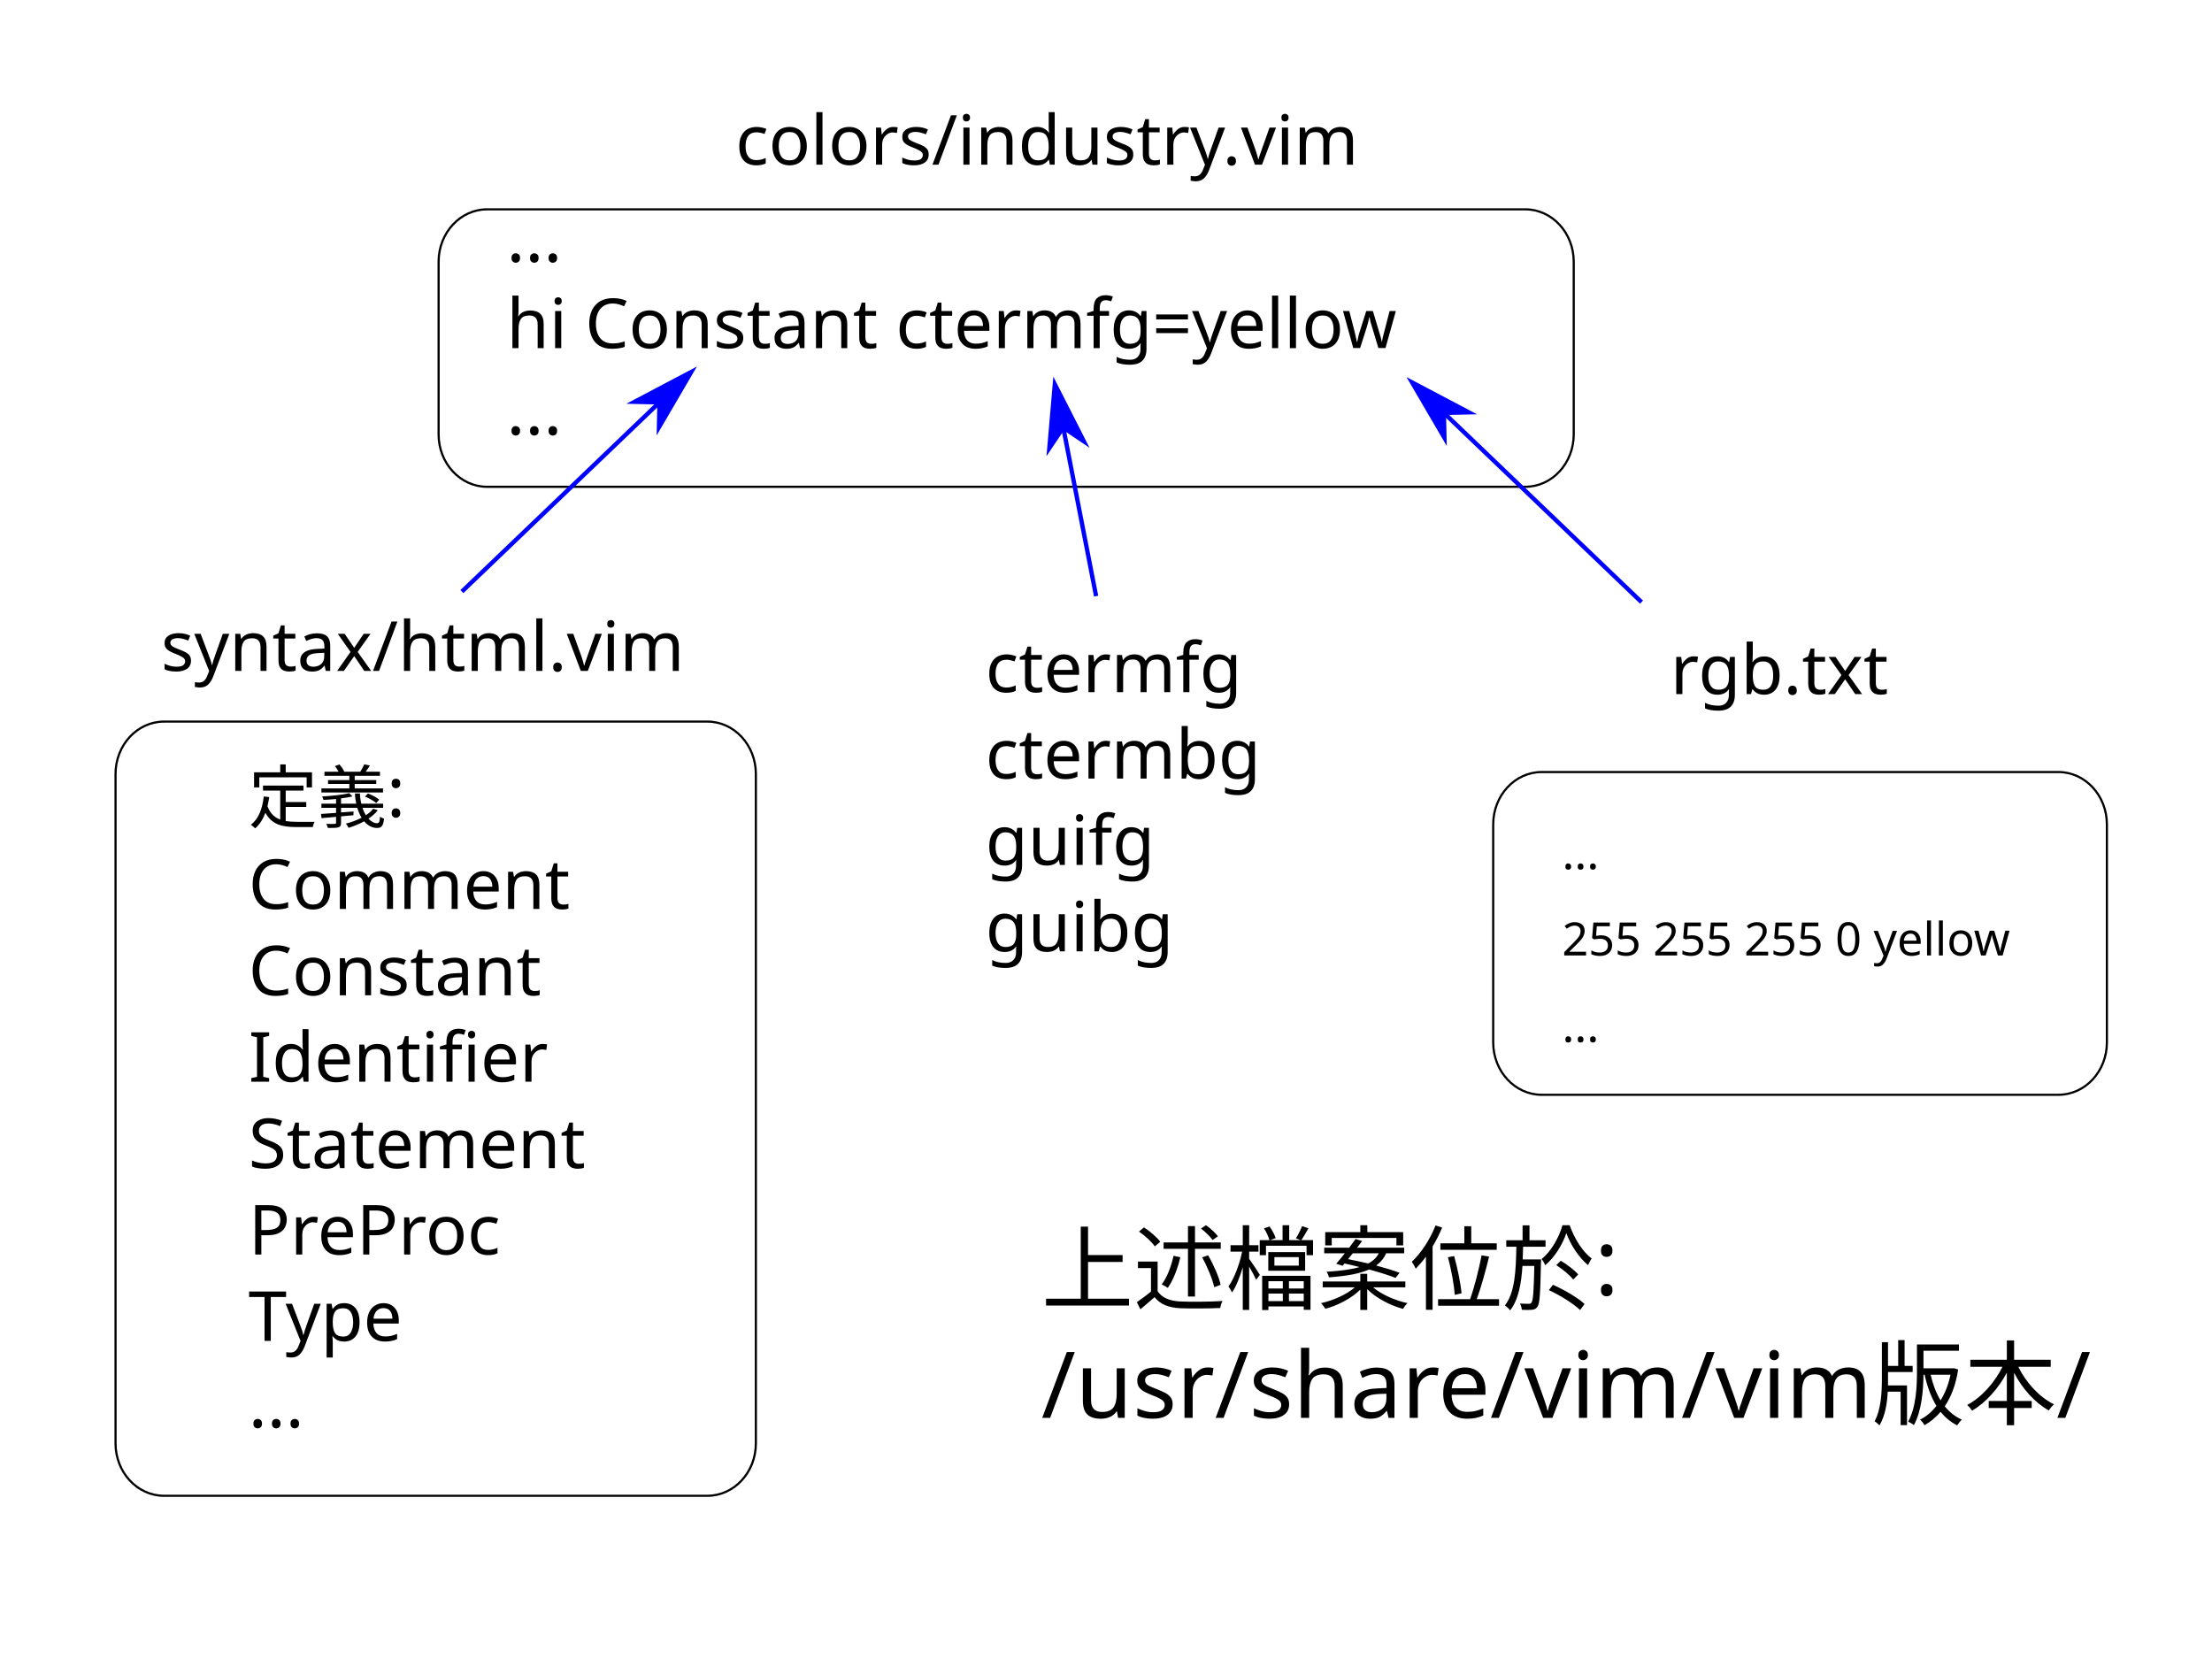
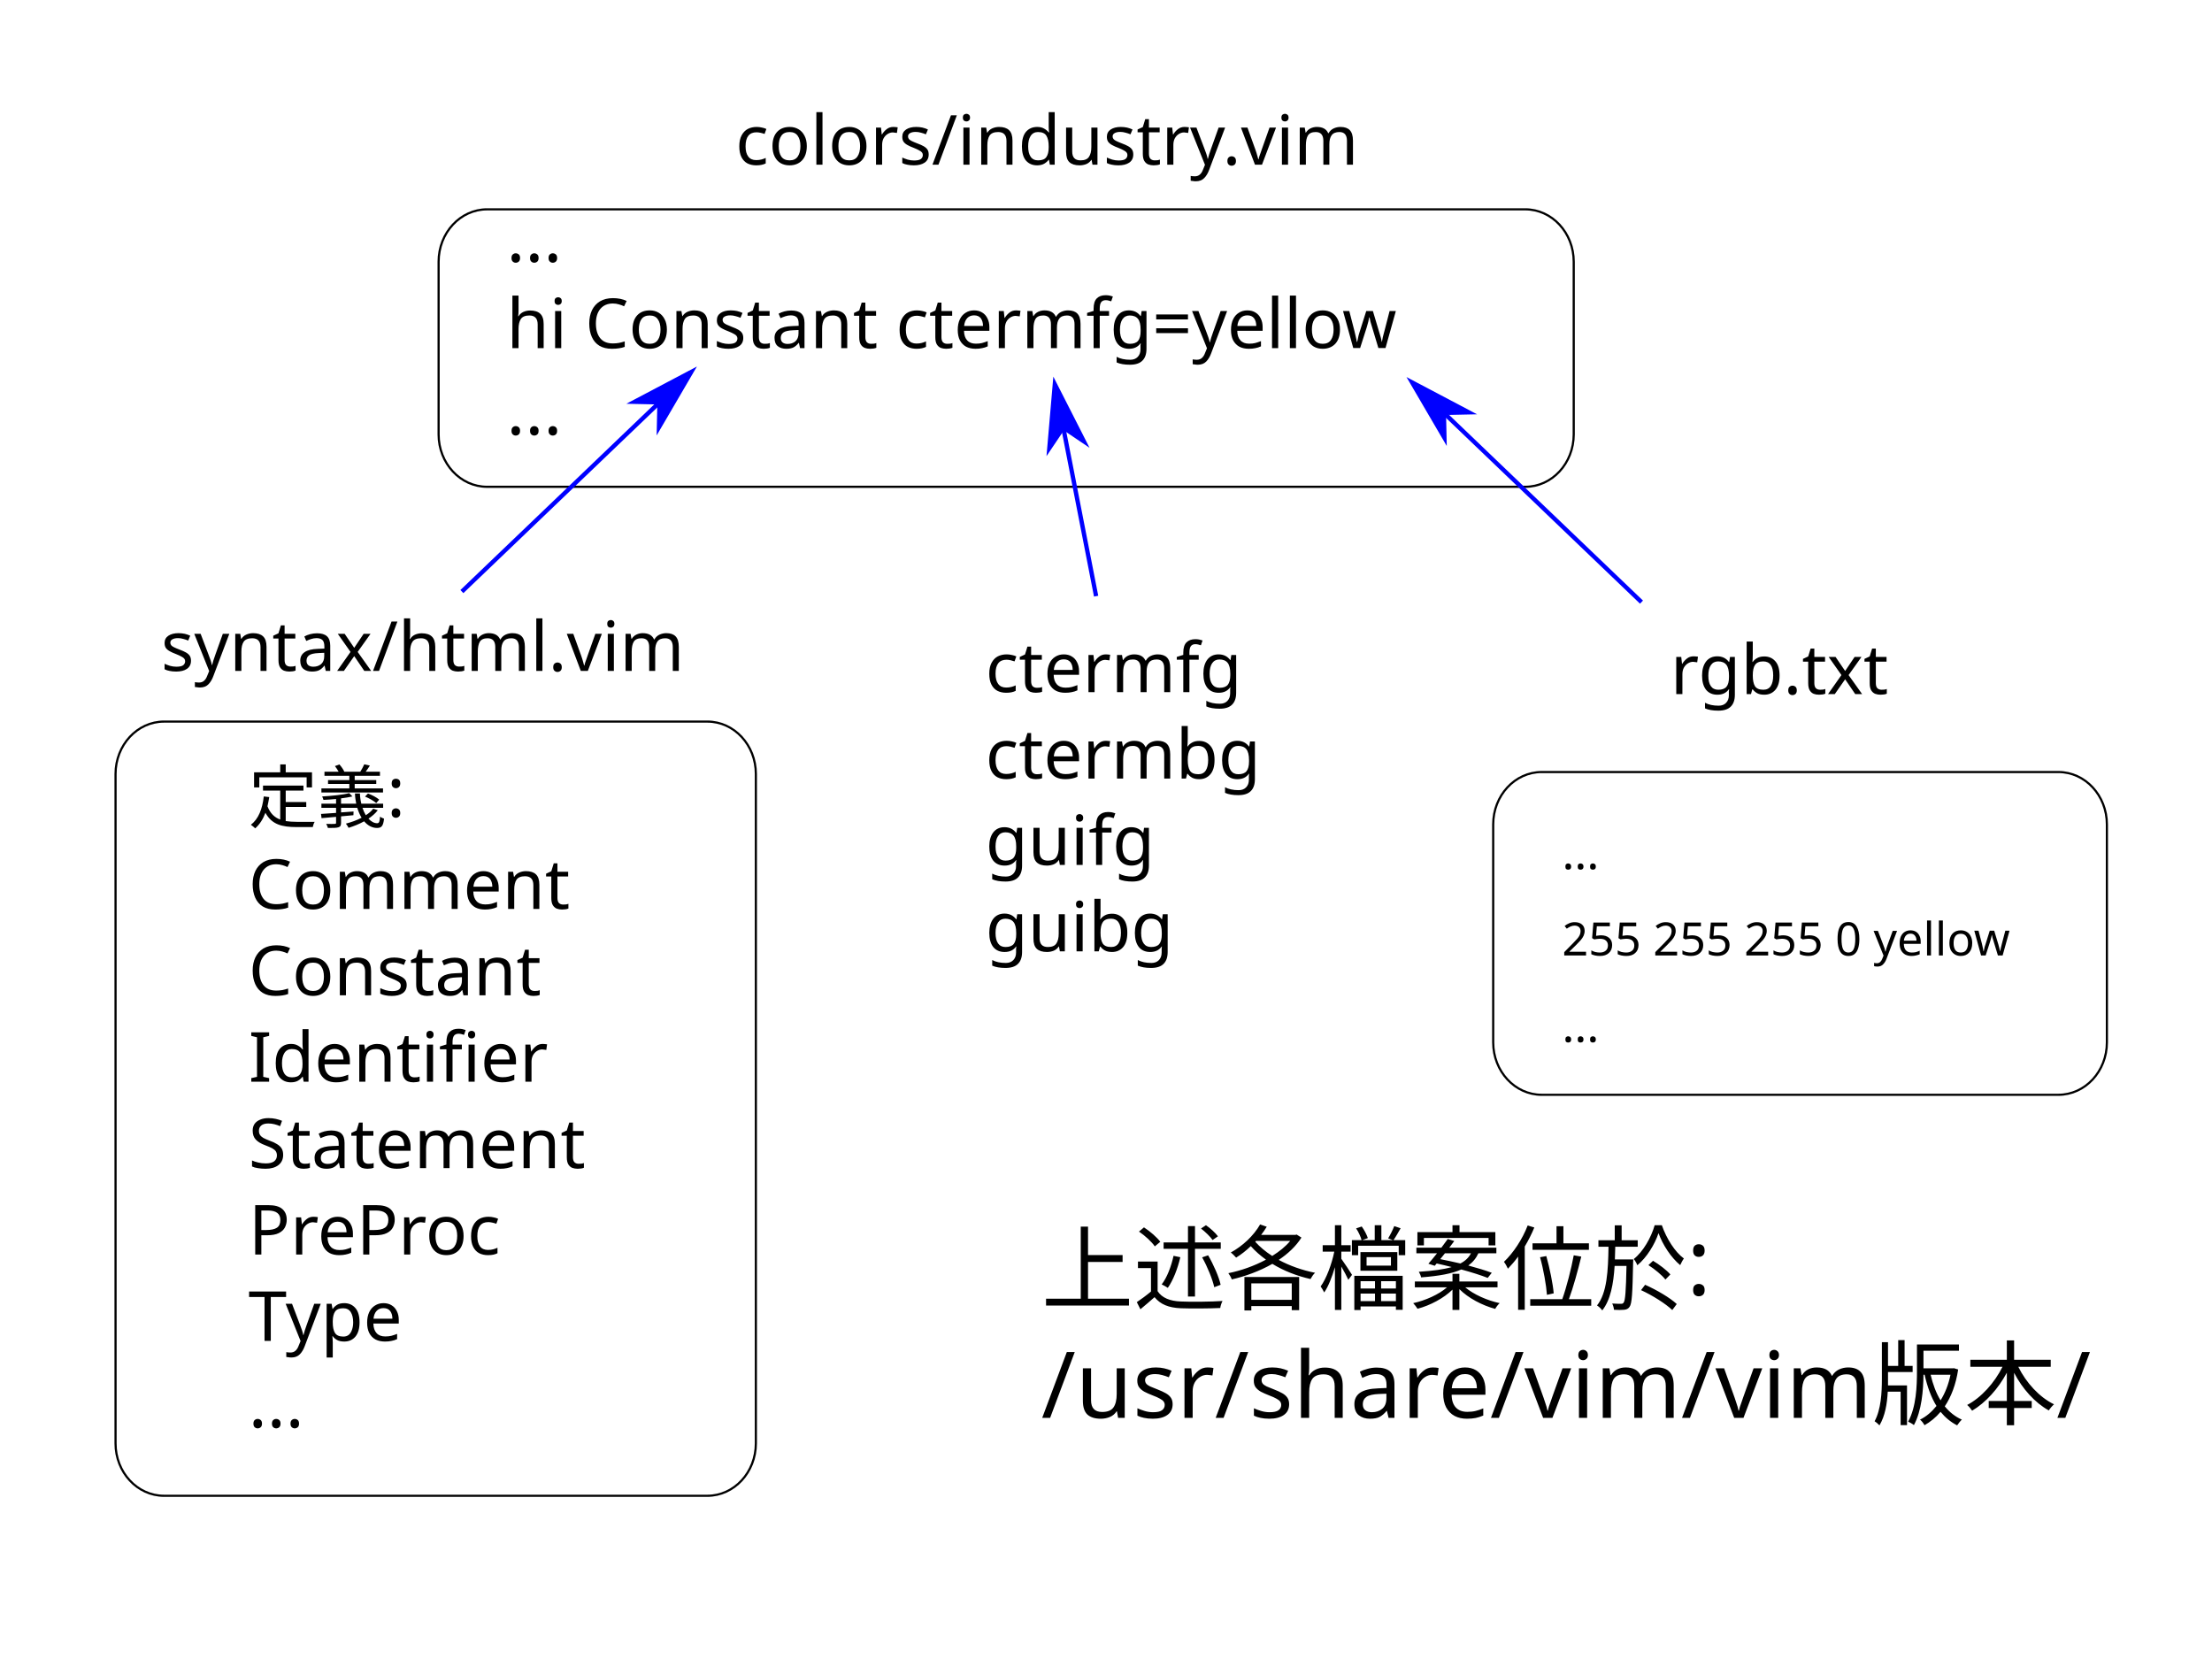
<svg xmlns="http://www.w3.org/2000/svg" width="1024" height="768" viewBox="0 0 270.933 203.2" version="1.1" id="svg8">
  <defs id="defs2">
    <marker orient="auto" refY="0" refX="0" id="Arrow1Lend" style="overflow:visible">
      <path id="path947" d="M 0,0 5,-5 -12.5,0 5,5 Z" style="fill:#0000ff;fill-opacity:1;fill-rule:evenodd;stroke:#0000ff;stroke-width:1pt;stroke-opacity:1" transform="matrix(-0.8,0,0,-0.8,-10,0)" />
    </marker>
    <marker orient="auto" refY="0" refX="0" id="Arrow1Lend-9" style="overflow:visible">
      <path id="path947-1" d="M 0,0 5,-5 -12.5,0 5,5 Z" style="fill:#0000ff;fill-opacity:1;fill-rule:evenodd;stroke:#0000ff;stroke-width:1pt;stroke-opacity:1" transform="matrix(-0.8,0,0,-0.8,-10,0)" />
    </marker>
    <marker orient="auto" refY="0" refX="0" id="Arrow1Lend-7" style="overflow:visible">
      <path id="path947-0" d="M 0,0 5,-5 -12.5,0 5,5 Z" style="fill:#0000ff;fill-opacity:1;fill-rule:evenodd;stroke:#0000ff;stroke-width:1pt;stroke-opacity:1" transform="matrix(-0.8,0,0,-0.8,-10,0)" />
    </marker>
  </defs>
  <g id="layer1" transform="translate(-1.555471,-100.2061)">
    <text xml:space="preserve" style="font-style:normal;font-weight:normal;font-size:8.467px;line-height:1.25;font-family:sans-serif;letter-spacing:0px;word-spacing:0px;fill:#000000;fill-opacity:1;stroke:none;stroke-width:0.265" x="63.596" y="132.263" id="text814">
      <tspan id="tspan812" x="63.596" y="132.263" style="stroke-width:0.265">...</tspan>
      <tspan x="63.596" y="142.846" style="stroke-width:0.265" id="tspan822">hi Constant ctermfg=yellow</tspan>
      <tspan x="63.596" y="153.429" style="stroke-width:0.265" id="tspan824">...</tspan>
    </text>
    <rect style="fill:none;fill-opacity:0.957;stroke:#000000;stroke-width:0.265;stroke-miterlimit:4;stroke-dasharray:none;stroke-dashoffset:0;stroke-opacity:1" id="rect816" width="139.032" height="33.985" x="55.278" y="125.846" ry="6.417" rx="5.942" />
    <text xml:space="preserve" style="font-style:normal;font-weight:normal;font-size:8.467px;line-height:1.25;font-family:sans-serif;letter-spacing:0px;word-spacing:0px;fill:#000000;fill-opacity:1;stroke:none;stroke-width:0.265" x="91.64" y="120.38" id="text820">
      <tspan id="tspan818" x="91.64" y="120.38" style="stroke-width:0.265">colors/industry.vim</tspan>
    </text>
    <text xml:space="preserve" style="font-style:normal;font-weight:normal;font-size:8.467px;line-height:1.25;font-family:sans-serif;letter-spacing:0px;word-spacing:0px;fill:#000000;fill-opacity:1;stroke:none;stroke-width:0.265" x="31.987" y="200.947" id="text828">
      <tspan id="tspan826" x="31.987" y="200.947" style="stroke-width:0.265">定義: </tspan>
      <tspan x="31.987" y="211.53" style="stroke-width:0.265" id="tspan855">Comment</tspan>
      <tspan x="31.987" y="222.113" style="stroke-width:0.265" id="tspan830">Constant	</tspan>
      <tspan x="31.987" y="232.697" style="stroke-width:0.265" id="tspan832">Identifier	</tspan>
      <tspan x="31.987" y="243.28" style="stroke-width:0.265" id="tspan834">Statement	</tspan>
      <tspan x="31.987" y="253.863" style="stroke-width:0.265" id="tspan836">PreProc	</tspan>
      <tspan x="31.987" y="264.447" style="stroke-width:0.265" id="tspan838">Type</tspan>
      <tspan x="31.987" y="275.03" style="stroke-width:0.265" id="tspan857">...</tspan>
    </text>
    <rect style="fill:none;fill-opacity:0.957;stroke:#000000;stroke-width:0.265;stroke-miterlimit:4;stroke-dasharray:none;stroke-dashoffset:0;stroke-opacity:1" id="rect816-3" width="78.428" height="94.827" x="15.708" y="188.588" ry="6.417" rx="5.942" />
    <text xml:space="preserve" style="font-style:normal;font-weight:normal;font-size:8.467px;line-height:1.25;font-family:sans-serif;letter-spacing:0px;word-spacing:0px;fill:#000000;fill-opacity:1;stroke:none;stroke-width:0.265" x="21.279" y="182.381" id="text820-6">
      <tspan id="tspan818-7" x="21.279" y="182.381" style="stroke-width:0.265">syntax/html.vim</tspan>
    </text>
    <rect style="fill:none;fill-opacity:0.957;stroke:#000000;stroke-width:0.265;stroke-miterlimit:4;stroke-dasharray:none;stroke-dashoffset:0;stroke-opacity:1" id="rect816-5" width="75.168" height="39.533" x="184.447" y="194.767" ry="6.417" rx="5.942" />
    <text xml:space="preserve" style="font-style:normal;font-weight:normal;font-size:8.467px;line-height:1.25;font-family:sans-serif;letter-spacing:0px;word-spacing:0px;fill:#000000;fill-opacity:1;stroke:none;stroke-width:0.265" x="192.884" y="206.65" id="text894">
      <tspan id="tspan892" x="192.884" y="206.65" style="font-size:5.644px;stroke-width:0.265">...</tspan>
      <tspan x="192.884" y="217.234" style="font-size:5.644px;stroke-width:0.265" id="tspan898">255 255 255 0 yellow</tspan>
      <tspan x="192.884" y="227.817" style="font-size:5.644px;stroke-width:0.265" id="tspan896">...</tspan>
    </text>
    <text xml:space="preserve" style="font-style:normal;font-weight:normal;font-size:8.467px;line-height:1.25;font-family:sans-serif;letter-spacing:0px;word-spacing:0px;fill:#000000;fill-opacity:1;stroke:none;stroke-width:0.265" x="206.152" y="185.22" id="text820-6-3">
      <tspan id="tspan818-7-5" x="206.152" y="185.22" style="stroke-width:0.265">rgb.txt</tspan>
    </text>
    <text xml:space="preserve" style="font-style:normal;font-weight:normal;font-size:8.467px;line-height:1.25;font-family:sans-serif;letter-spacing:0px;word-spacing:0px;fill:#000000;fill-opacity:1;stroke:none;stroke-width:0.265" x="122.258" y="184.982" id="text820-6-6">
      <tspan id="tspan818-7-2" x="122.258" y="184.982" style="stroke-width:0.265">ctermfg</tspan>
      <tspan x="122.258" y="195.566" style="stroke-width:0.265" id="tspan936">ctermbg</tspan>
      <tspan x="122.258" y="206.149" style="stroke-width:0.265" id="tspan938">guifg</tspan>
      <tspan x="122.258" y="216.732" style="stroke-width:0.265" id="tspan940">guibg</tspan>
    </text>
    <path style="fill:none;stroke:#0000ff;stroke-width:0.529;stroke-linecap:butt;stroke-linejoin:miter;stroke-miterlimit:4;stroke-dasharray:none;stroke-opacity:1;marker-end:url(#Arrow1Lend)" d="m 58.13,172.665 28.044,-26.856" id="path942" />
    <path style="fill:none;stroke:#0000ff;stroke-width:0.529;stroke-linecap:butt;stroke-linejoin:miter;stroke-miterlimit:4;stroke-dasharray:none;stroke-opacity:1;marker-end:url(#Arrow1Lend-9)" d="m 135.812,173.226 -5.044,-25.882" id="path942-2" />
    <path style="fill:none;stroke:#0000ff;stroke-width:0.529;stroke-linecap:butt;stroke-linejoin:miter;stroke-miterlimit:4;stroke-dasharray:none;stroke-opacity:1;marker-end:url(#Arrow1Lend-7)" d="M 202.612,173.956 174.568,147.1" id="path942-9" />
    <text xml:space="preserve" style="font-style:normal;font-weight:normal;font-size:8.467px;line-height:1.25;font-family:sans-serif;letter-spacing:0px;word-spacing:0px;fill:#000000;fill-opacity:1;stroke:none;stroke-width:0.265" x="129.102" y="259.759" id="text820-3">
-       <tspan id="tspan818-6" x="129.102" y="259.759" style="font-size:11.289px;stroke-width:0.265">上述檔案位於:</tspan>
+       <tspan id="tspan818-6" x="129.102" y="259.759" style="font-size:11.289px;stroke-width:0.265">上述各檔案位於:</tspan>
      <tspan x="129.102" y="273.87" style="font-size:11.289px;stroke-width:0.265" id="tspan888">/usr/share/vim/vim版本/</tspan>
    </text>
  </g>
</svg>
